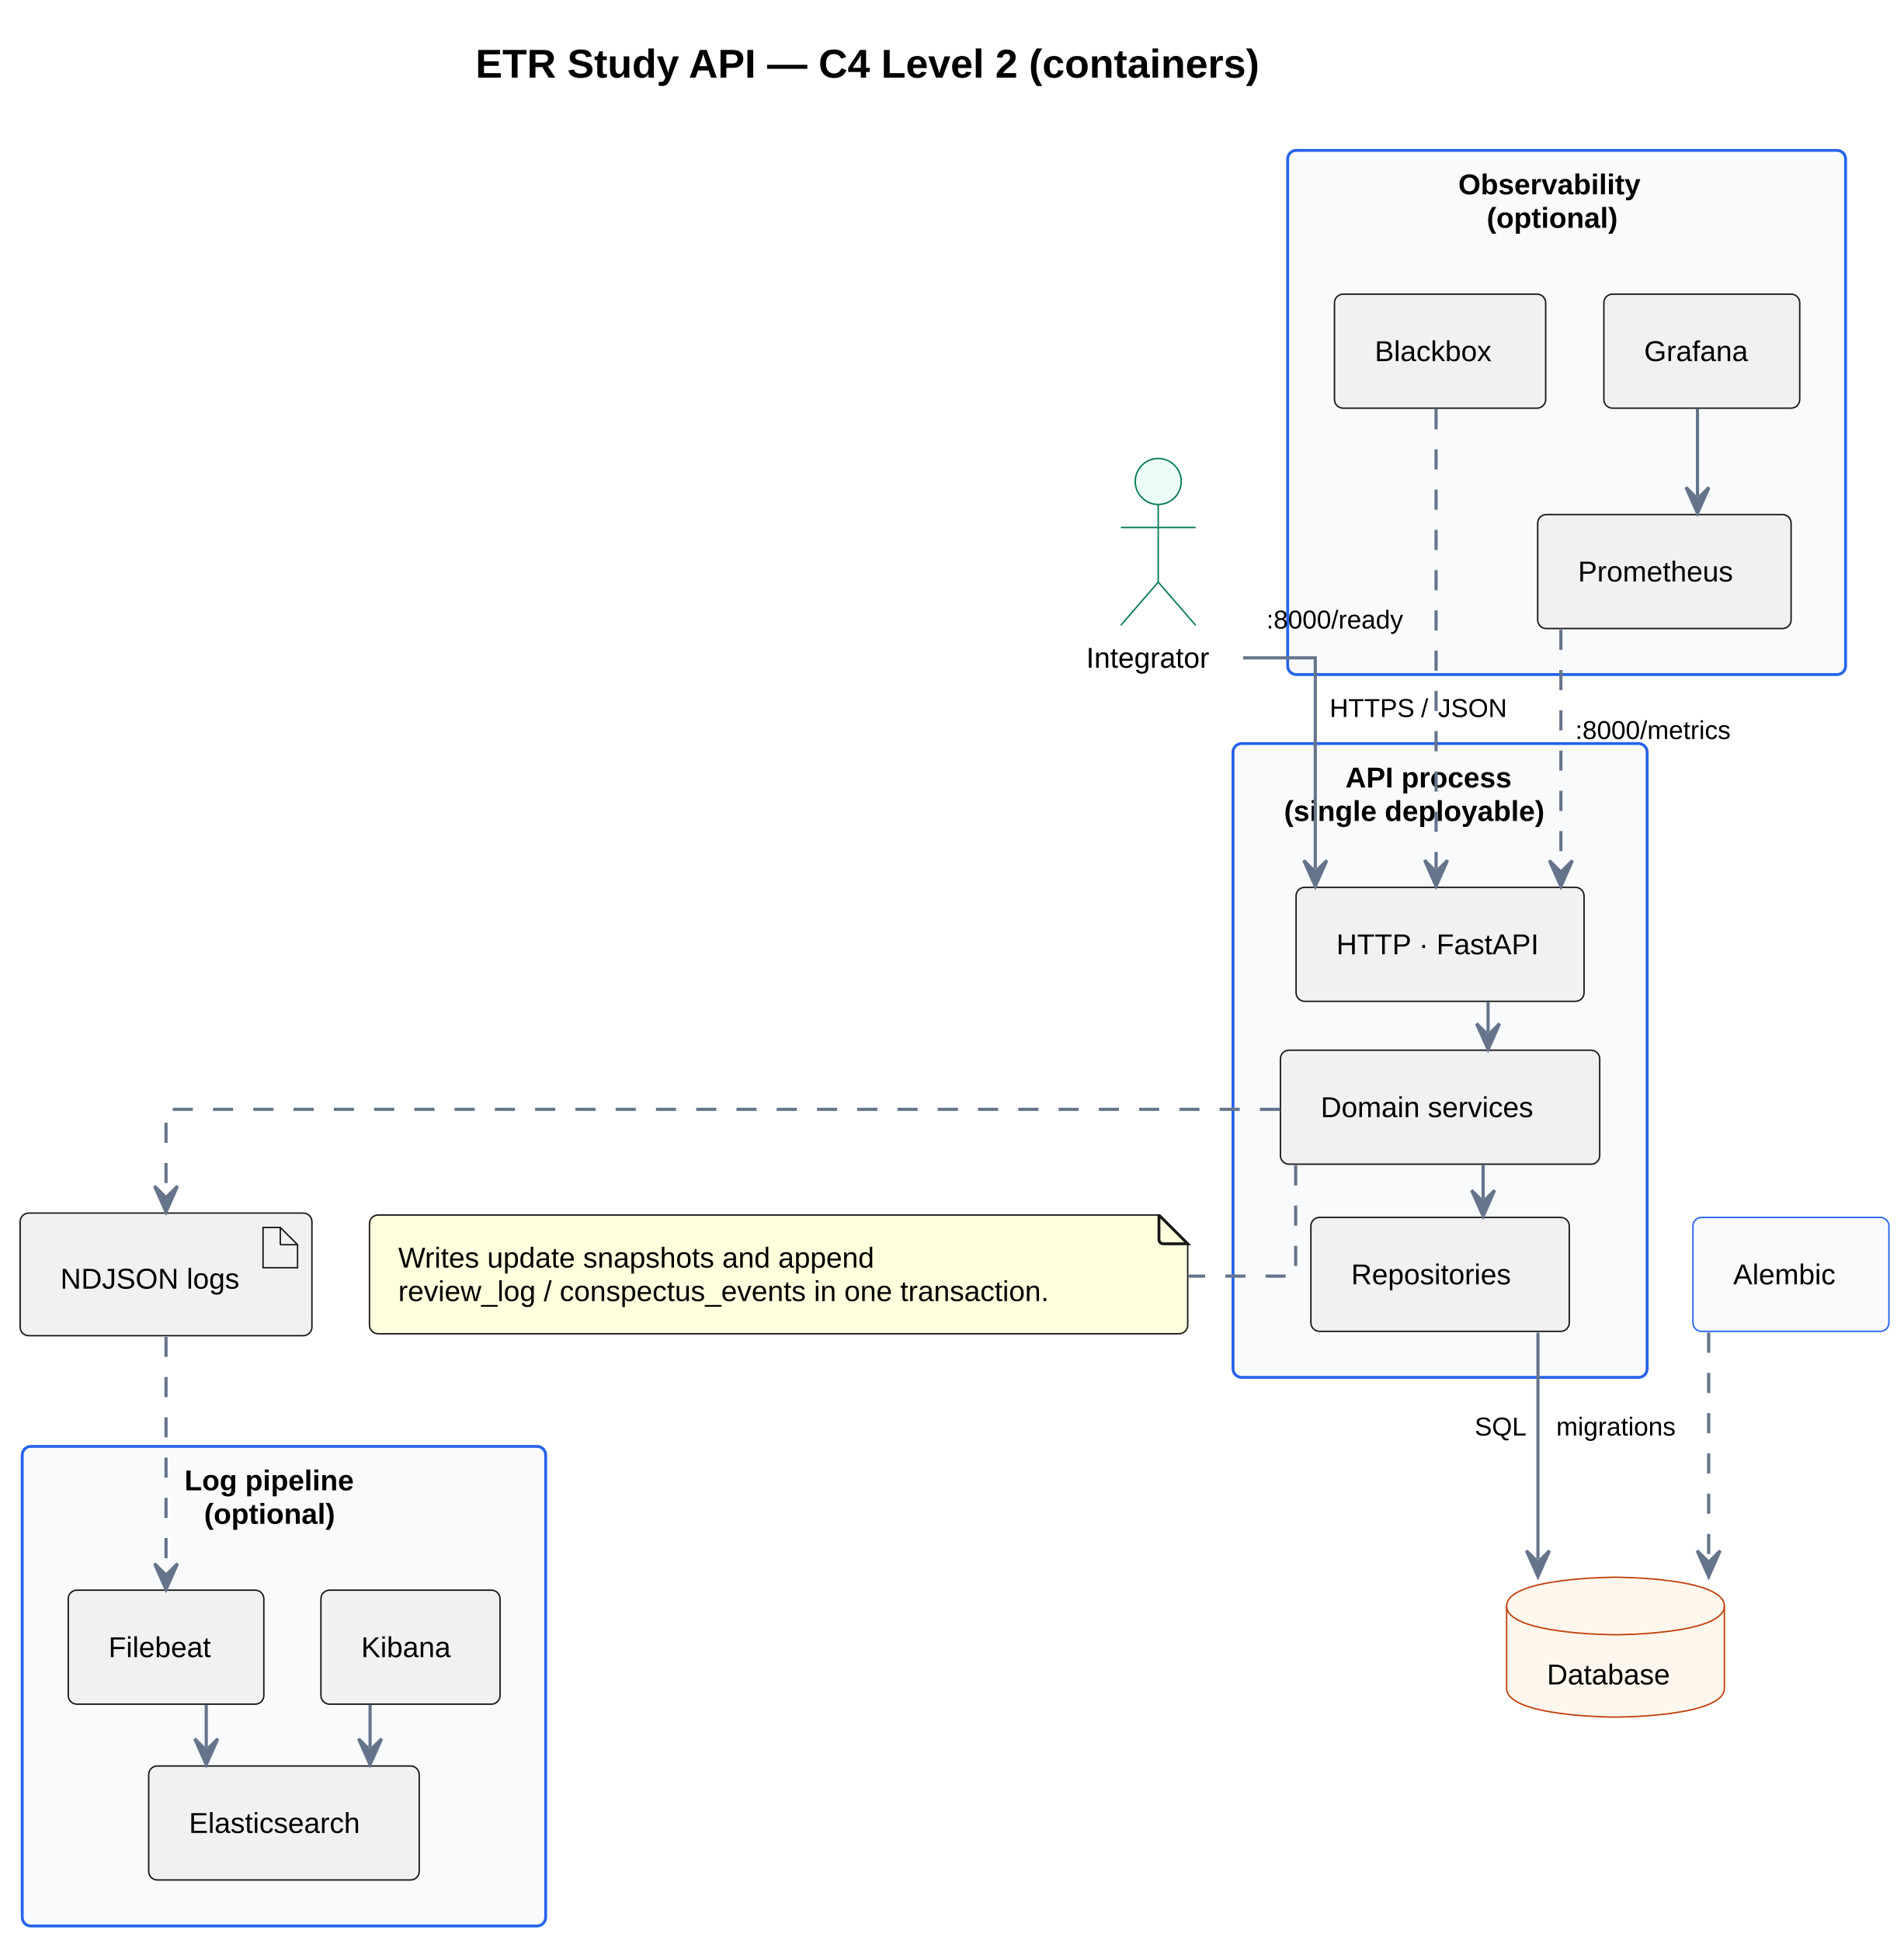
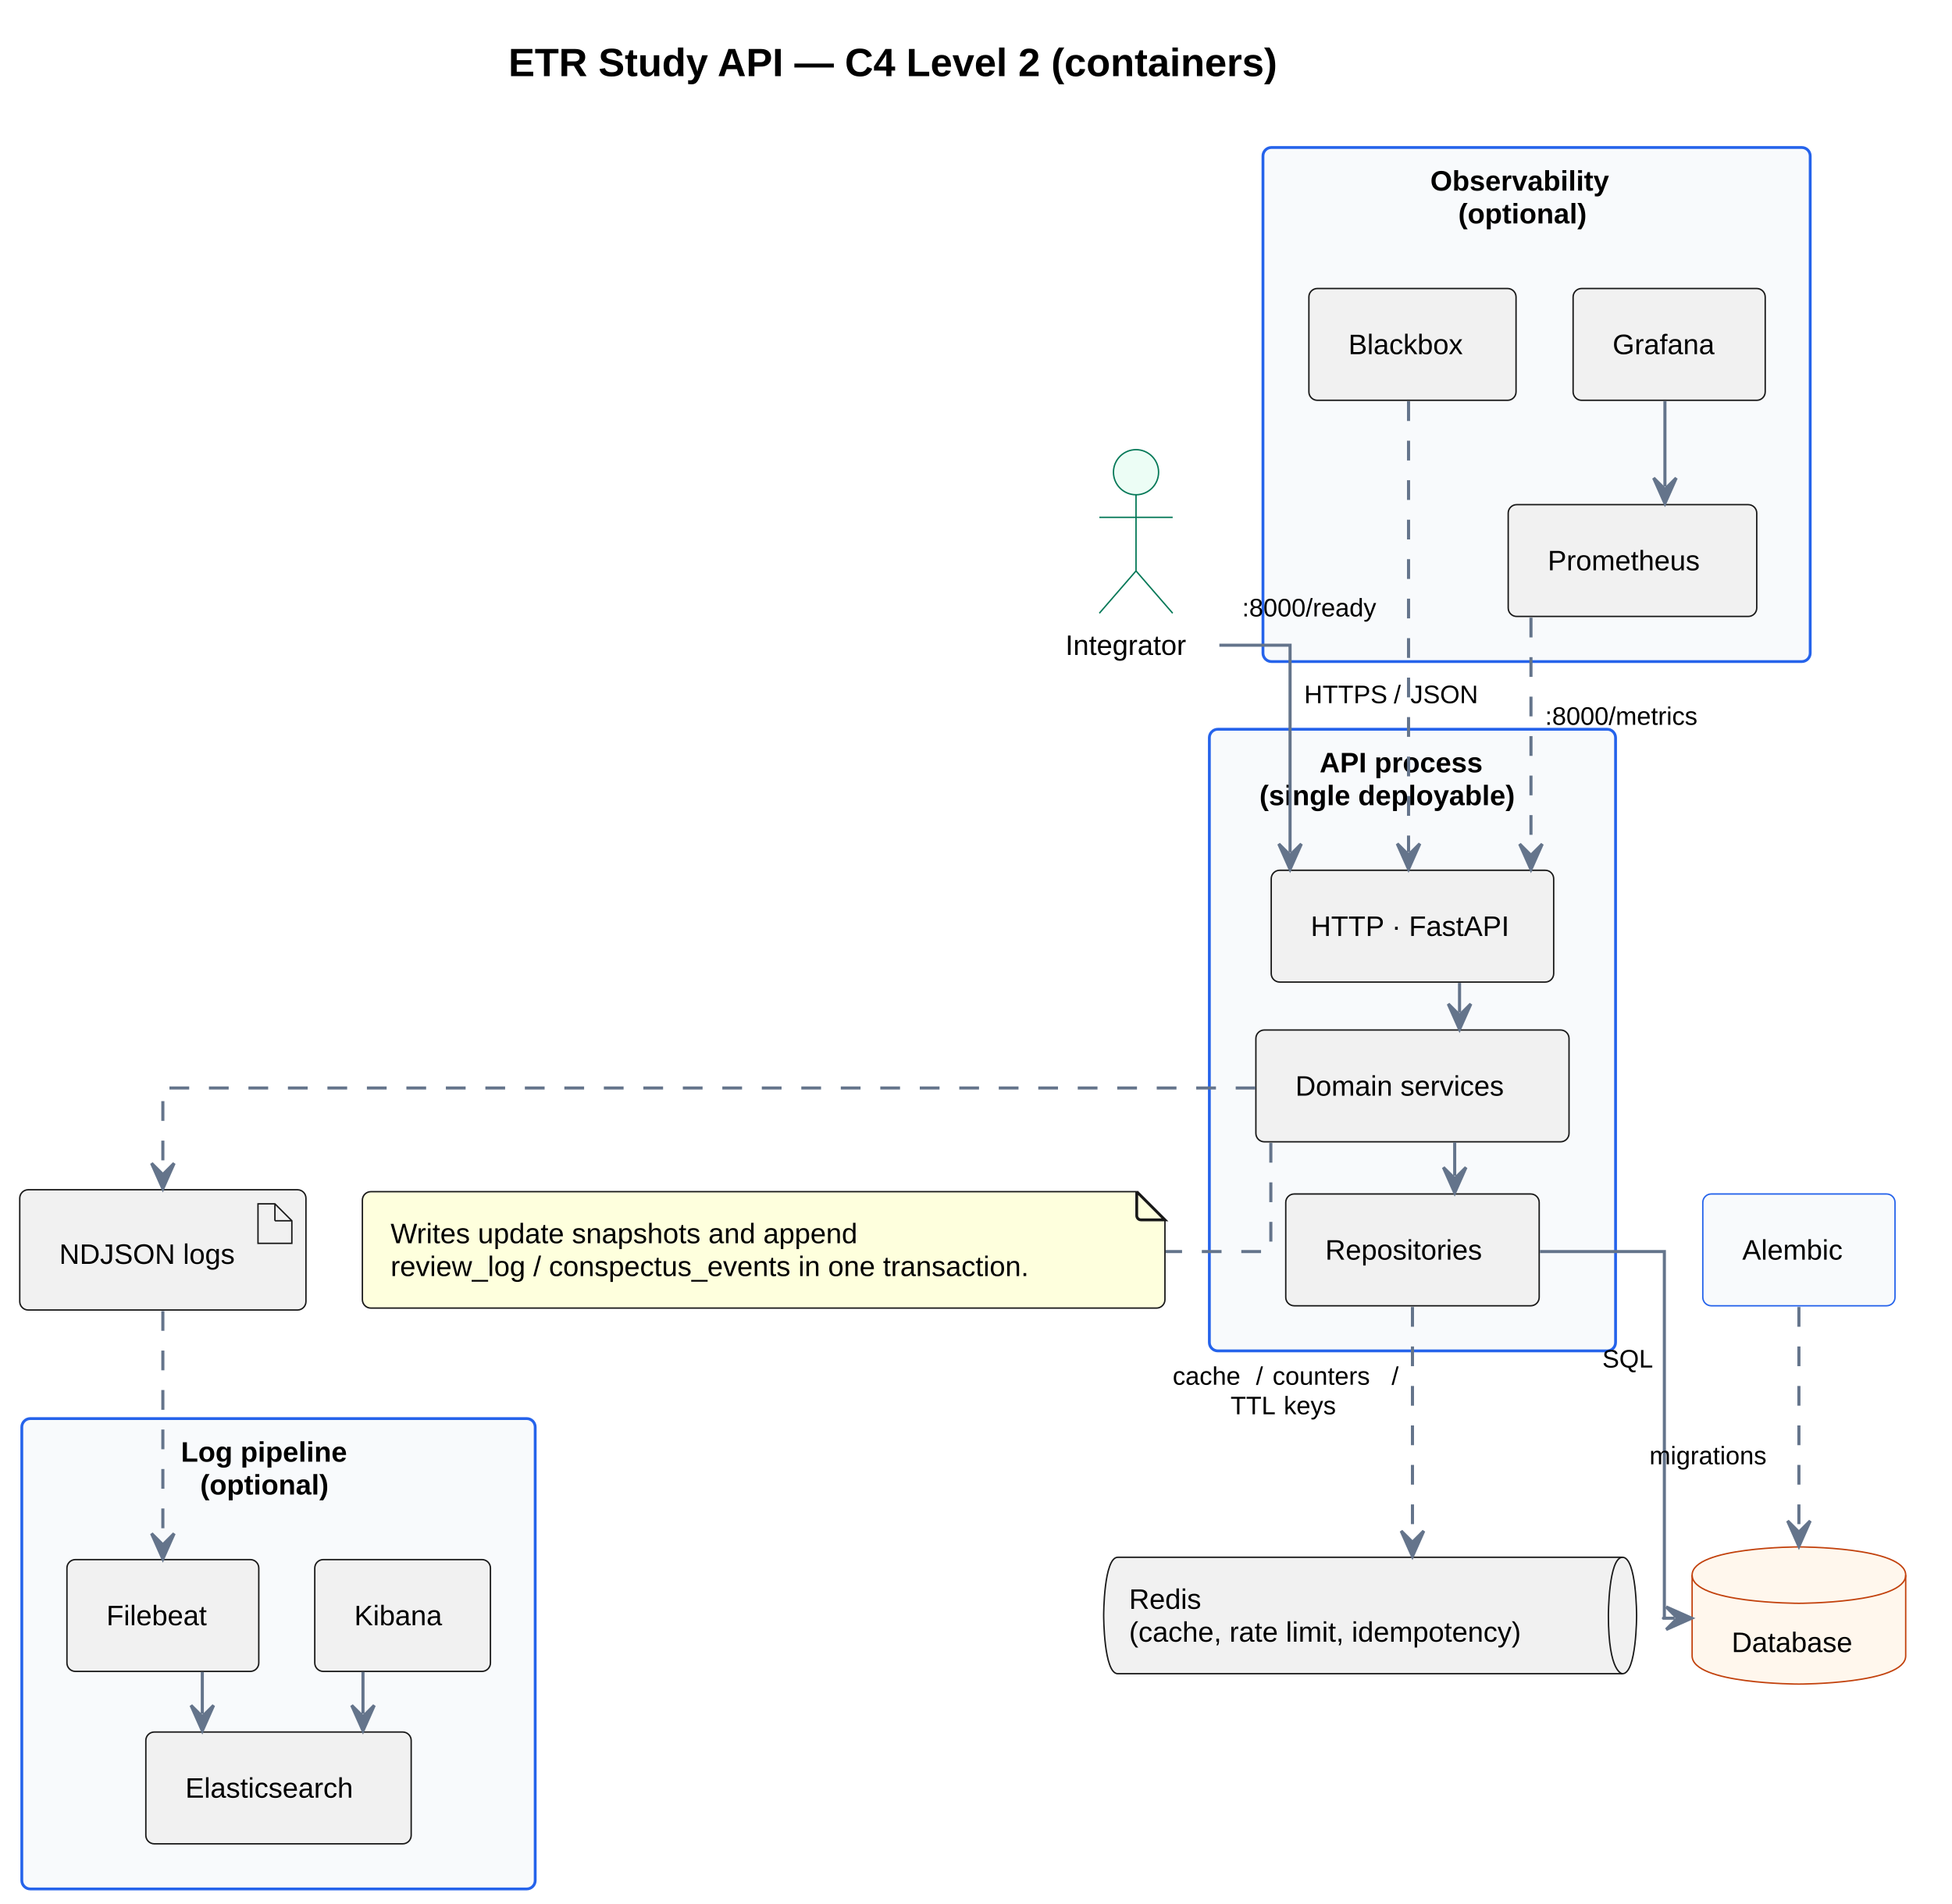
- <svg xmlns="http://www.w3.org/2000/svg" contentStyleType="text/css" data-diagram-type="DESCRIPTION" height="675px" preserveAspectRatio="none" style="width:662px;height:675px;background:#FFFFFF;" version="1.1" viewBox="0 0 662 675" width="662px" zoomAndPan="magnify">
+ <svg xmlns="http://www.w3.org/2000/svg" contentStyleType="text/css" data-diagram-type="DESCRIPTION" height="675px" preserveAspectRatio="none" style="width:692px;height:675px;background:#FFFFFF;" version="1.1" viewBox="0 0 692 675" width="692px" zoomAndPan="magnify">
  <defs />
  <g>
    <g class="title" data-source-line="44">
-       <text fill="#000000" font-family="'Arial'" font-size="14" font-weight="bold" lengthAdjust="spacing" textLength="318.117" x="165.34" y="26.995">ETR Study API — C4 Level 2 (containers)</text>
+       <text fill="#000000" font-family="'Arial'" font-size="14" font-weight="bold" lengthAdjust="spacing" textLength="318.117" x="180.234" y="26.995">ETR Study API — C4 Level 2 (containers)</text>
    </g>
    <g class="cluster" data-qualified-name="Proc" data-source-line="50" id="ent0003">
      <rect fill="#F8FAFC" height="220.42" rx="3" ry="3" style="stroke:#2563EB;stroke-width:1;" width="144" x="428.73" y="258.577" />
      <text fill="#000000" font-family="'Arial'" font-size="10" font-weight="bold" lengthAdjust="spacing" textLength="65.845" x="467.808" y="273.859">API process</text>
      <text fill="#000000" font-family="'Arial'" font-size="10" font-weight="bold" lengthAdjust="spacing" textLength="108.52" x="446.47" y="285.5">(single deployable)</text>
    </g>
-     <g class="cluster" data-qualified-name="Obs" data-source-line="61" id="ent0011">
+     <g class="cluster" data-qualified-name="Obs" data-source-line="62" id="ent0012">
      <rect fill="#F8FAFC" height="182.28" rx="3" ry="3" style="stroke:#2563EB;stroke-width:1;" width="194" x="447.73" y="52.297" />
      <text fill="#000000" font-family="'Arial'" font-size="10" font-weight="bold" lengthAdjust="spacing" textLength="75.332" x="507.064" y="67.579">Observability</text>
      <text fill="#000000" font-family="'Arial'" font-size="10" font-weight="bold" lengthAdjust="spacing" textLength="55.542" x="516.959" y="79.22">(optional)</text>
    </g>
-     <g class="cluster" data-qualified-name="LogStack" data-source-line="67" id="ent0015">
+     <g class="cluster" data-qualified-name="LogStack" data-source-line="68" id="ent0016">
      <rect fill="#F8FAFC" height="166.78" rx="3" ry="3" style="stroke:#2563EB;stroke-width:1;" width="182" x="7.73" y="502.997" />
      <text fill="#000000" font-family="'Arial'" font-size="10" font-weight="bold" lengthAdjust="spacing" textLength="69.165" x="64.147" y="518.279">Log pipeline</text>
      <text fill="#000000" font-family="'Arial'" font-size="10" font-weight="bold" lengthAdjust="spacing" textLength="55.542" x="70.959" y="529.92">(optional)</text>
    </g>
    <g class="entity" data-qualified-name="Proc.Http" data-source-line="51" id="ent0004">
      <rect fill="#F1F1F1" height="39.641" rx="3" ry="3" style="stroke:#181818;stroke-width:0.5;" width="100.134" x="450.66" y="308.577" />
      <text fill="#000000" font-family="'Arial'" font-size="10" lengthAdjust="spacing" textLength="72.134" x="464.66" y="331.859">HTTP · FastAPI</text>
    </g>
    <g class="entity" data-qualified-name="Proc.App" data-source-line="52" id="ent0005">
      <rect fill="#F1F1F1" height="39.641" rx="3" ry="3" style="stroke:#181818;stroke-width:0.5;" width="111.013" x="445.22" y="365.217" />
      <text fill="#000000" font-family="'Arial'" font-size="10" lengthAdjust="spacing" textLength="83.013" x="459.22" y="388.499">Domain services</text>
    </g>
    <g class="entity" data-qualified-name="Proc.Persist" data-source-line="53" id="ent0006">
      <rect fill="#F1F1F1" height="39.641" rx="3" ry="3" style="stroke:#181818;stroke-width:0.5;" width="89.846" x="455.81" y="423.357" />
      <text fill="#000000" font-family="'Arial'" font-size="10" lengthAdjust="spacing" textLength="61.846" x="469.81" y="446.639">Repositories</text>
    </g>
-     <g class="entity" data-qualified-name="Obs.Graf" data-source-line="62" id="ent0012">
+     <g class="entity" data-qualified-name="Obs.Graf" data-source-line="63" id="ent0013">
      <rect fill="#F1F1F1" height="39.641" rx="3" ry="3" style="stroke:#181818;stroke-width:0.5;" width="68.103" x="557.68" y="102.297" />
      <text fill="#000000" font-family="'Arial'" font-size="10" lengthAdjust="spacing" textLength="40.102" x="571.68" y="125.579">Grafana</text>
    </g>
-     <g class="entity" data-qualified-name="Obs.Prom" data-source-line="63" id="ent0013">
+     <g class="entity" data-qualified-name="Obs.Prom" data-source-line="64" id="ent0014">
      <rect fill="#F1F1F1" height="39.641" rx="3" ry="3" style="stroke:#181818;stroke-width:0.5;" width="88.112" x="534.67" y="178.937" />
      <text fill="#000000" font-family="'Arial'" font-size="10" lengthAdjust="spacing" textLength="60.112" x="548.67" y="202.219">Prometheus</text>
    </g>
-     <g class="entity" data-qualified-name="Obs.Bbx" data-source-line="64" id="ent0014">
+     <g class="entity" data-qualified-name="Obs.Bbx" data-source-line="65" id="ent0015">
      <rect fill="#F1F1F1" height="39.641" rx="3" ry="3" style="stroke:#181818;stroke-width:0.5;" width="73.439" x="464.01" y="102.297" />
      <text fill="#000000" font-family="'Arial'" font-size="10" lengthAdjust="spacing" textLength="45.44" x="478.01" y="125.579">Blackbox</text>
    </g>
-     <g class="entity" data-qualified-name="LogStack.ES" data-source-line="68" id="ent0016">
+     <g class="entity" data-qualified-name="LogStack.ES" data-source-line="69" id="ent0017">
      <rect fill="#F1F1F1" height="39.641" rx="3" ry="3" style="stroke:#181818;stroke-width:0.5;" width="94.069" x="51.7" y="614.137" />
      <text fill="#000000" font-family="'Arial'" font-size="10" lengthAdjust="spacing" textLength="66.069" x="65.7" y="637.419">Elasticsearch</text>
    </g>
-     <g class="entity" data-qualified-name="LogStack.Kib" data-source-line="69" id="ent0017">
+     <g class="entity" data-qualified-name="LogStack.Kib" data-source-line="70" id="ent0018">
      <rect fill="#F1F1F1" height="39.641" rx="3" ry="3" style="stroke:#181818;stroke-width:0.5;" width="62.277" x="111.59" y="552.997" />
      <text fill="#000000" font-family="'Arial'" font-size="10" lengthAdjust="spacing" textLength="34.277" x="125.59" y="576.279">Kibana</text>
    </g>
-     <g class="entity" data-qualified-name="LogStack.FB" data-source-line="70" id="ent0018">
+     <g class="entity" data-qualified-name="LogStack.FB" data-source-line="71" id="ent0019">
      <rect fill="#F1F1F1" height="39.641" rx="3" ry="3" style="stroke:#181818;stroke-width:0.5;" width="68.01" x="23.73" y="552.997" />
      <text fill="#000000" font-family="'Arial'" font-size="10" lengthAdjust="spacing" textLength="40.01" x="37.73" y="576.279">Filebeat</text>
    </g>
    <g class="entity" data-qualified-name="Client" data-source-line="48" id="ent0002">
      <ellipse cx="402.729" cy="167.437" fill="#ECFDF5" rx="8" ry="8" style="stroke:#047857;stroke-width:0.5;" />
      <path d="M402.729,175.437 L402.729,202.437 M389.729,183.437 L415.729,183.437 M402.729,202.437 L389.729,217.437 M402.729,202.437 L415.729,217.437" fill="none" style="stroke:#047857;stroke-width:0.5;" />
      <text fill="#000000" font-family="'Arial'" font-size="10" lengthAdjust="spacing" textLength="50.098" x="377.68" y="232.219">Integrator</text>
    </g>
    <g class="entity" data-qualified-name="Db" data-source-line="58" id="ent0009">
-       <path d="M523.87,558.497 C523.87,548.497 561.727,548.497 561.727,548.497 C561.727,548.497 599.585,548.497 599.585,558.497 L599.585,587.138 C599.585,597.138 561.727,597.138 561.727,597.138 C561.727,597.138 523.87,597.138 523.87,587.138 L523.87,558.497" fill="#FFF7ED" style="stroke:#C2410C;stroke-width:0.5;" />
-       <path d="M523.87,558.497 C523.87,568.497 561.727,568.497 561.727,568.497 C561.727,568.497 599.585,568.497 599.585,558.497" fill="none" style="stroke:#C2410C;stroke-width:0.5;" />
-       <text fill="#000000" font-family="'Arial'" font-size="10" lengthAdjust="spacing" textLength="47.715" x="537.87" y="585.779">Database</text>
+       <path d="M599.87,558.497 C599.87,548.497 637.727,548.497 637.727,548.497 C637.727,548.497 675.585,548.497 675.585,558.497 L675.585,587.138 C675.585,597.138 637.727,597.138 637.727,597.138 C637.727,597.138 599.87,597.138 599.87,587.138 L599.87,558.497" fill="#FFF7ED" style="stroke:#C2410C;stroke-width:0.5;" />
+       <path d="M599.87,558.497 C599.87,568.497 637.727,568.497 637.727,568.497 C637.727,568.497 675.585,568.497 675.585,558.497" fill="none" style="stroke:#C2410C;stroke-width:0.5;" />
+       <text fill="#000000" font-family="'Arial'" font-size="10" lengthAdjust="spacing" textLength="47.715" x="613.87" y="585.779">Database</text>
    </g>
-     <g class="entity" data-qualified-name="Mig" data-source-line="59" id="ent0010">
-       <rect fill="#F8FAFC" height="39.641" rx="3" ry="3" style="stroke:#2563EB;stroke-width:0.5;" width="68.137" x="588.66" y="423.357" />
-       <text fill="#000000" font-family="'Arial'" font-size="10" lengthAdjust="spacing" textLength="40.137" x="602.66" y="446.639">Alembic</text>
+     <g class="entity" data-qualified-name="Redis" data-source-line="59" id="ent0010">
+       <path d="M396.26,552.177 L575.193,552.177 C580.193,552.177 580.193,572.817 580.193,572.817 C580.193,572.817 580.193,593.458 575.193,593.458 L396.26,593.458 C391.26,593.458 391.26,572.817 391.26,572.817 C391.26,572.817 391.26,552.177 396.26,552.177" fill="#F1F1F1" style="stroke:#181818;stroke-width:0.5;" />
+       <path d="M575.193,552.177 C570.193,552.177 570.193,572.817 570.193,572.817 C570.193,593.458 575.193,593.458 575.193,593.458" fill="none" style="stroke:#181818;stroke-width:0.5;" />
+       <text fill="#000000" font-family="'Arial'" font-size="10" lengthAdjust="spacing" textLength="27.436" x="400.26" y="570.459">Redis</text>
+       <text fill="#000000" font-family="'Arial'" font-size="10" lengthAdjust="spacing" textLength="160.933" x="400.26" y="582.1">(cache, rate limit, idempotency)</text>
    </g>
-     <g class="entity" data-qualified-name="LogFile" data-source-line="73" id="ent0019">
+     <g class="entity" data-qualified-name="Mig" data-source-line="60" id="ent0011">
+       <rect fill="#F8FAFC" height="39.641" rx="3" ry="3" style="stroke:#2563EB;stroke-width:0.5;" width="68.137" x="603.66" y="423.357" />
+       <text fill="#000000" font-family="'Arial'" font-size="10" lengthAdjust="spacing" textLength="40.137" x="617.66" y="446.639">Alembic</text>
+     </g>
+     <g class="entity" data-qualified-name="LogFile" data-source-line="74" id="ent0020">
      <rect fill="#F1F1F1" height="42.641" rx="3" ry="3" style="stroke:#181818;stroke-width:0.5;" width="101.462" x="7" y="421.857" />
      <polygon fill="#F1F1F1" points="91.462,426.857,91.462,440.857,103.462,440.857,103.462,432.857,97.462,426.857,91.462,426.857" style="stroke:#181818;stroke-width:0.5;" />
      <line style="stroke:#181818;stroke-width:0.5;" x1="97.462" x2="97.462" y1="426.857" y2="432.857" />
      <line style="stroke:#181818;stroke-width:0.5;" x1="103.462" x2="97.462" y1="432.857" y2="432.857" />
      <text fill="#000000" font-family="'Arial'" font-size="10" lengthAdjust="spacing" textLength="63.462" x="21" y="448.139">NDJSON logs</text>
    </g>
-     <g class="entity" data-qualified-name="GMN32" data-source-line="91" id="ent0033">
+     <g class="entity" data-qualified-name="GMN34" data-source-line="93" id="ent0035">
      <path d="M128.47,425.537 L128.47,460.818 A3,3 0 0 0 131.47,463.818 L409.983,463.818 A3,3 0 0 0 412.983,460.818 L412.983,432.537 L402.983,422.537 L131.47,422.537 A3,3 0 0 0 128.47,425.537" fill="#FEFFDD" style="stroke:#181818;stroke-width:0.5;" />
      <path d="M402.983,422.537 L402.983,431.037 A1.5,1.5 0 0 0 404.483,432.537 L412.983,432.537 L402.983,422.537" fill="#FEFFDD" style="stroke:#181818;stroke-width:1;" />
      <text fill="#000000" font-family="'Arial'" font-size="10" lengthAdjust="spacing" textLength="187.305" x="138.47" y="440.819">Writes update snapshots and append</text>
      <text fill="#000000" font-family="'Arial'" font-size="10" lengthAdjust="spacing" textLength="255.513" x="138.47" y="452.46">review_log / conspectus_events in one transaction.</text>
    </g>
-     <g class="link" data-entity-1="ent0004" data-entity-2="ent0005" data-link-type="dependency" data-source-line="76" id="lnk21">
+     <g class="link" data-entity-1="ent0004" data-entity-2="ent0005" data-link-type="dependency" data-source-line="77" id="lnk22">
      <path d="M517.42,348.527 C517.42,353.867 517.42,353.637 517.42,358.967" fill="none" id="Http-to-App" style="stroke:#64748B;stroke-width:1.1;" />
      <polygon fill="#64748B" points="517.42,364.967,521.42,355.967,517.42,359.967,513.42,355.967,517.42,364.967" style="stroke:#64748B;stroke-width:1.1;" />
    </g>
-     <g class="link" data-entity-1="ent0005" data-entity-2="ent0006" data-link-type="dependency" data-source-line="77" id="lnk22">
+     <g class="link" data-entity-1="ent0005" data-entity-2="ent0006" data-link-type="dependency" data-source-line="78" id="lnk23">
      <path d="M515.7,405.047 C515.7,410.827 515.7,411.137 515.7,416.937" fill="none" id="App-to-Persist" style="stroke:#64748B;stroke-width:1.1;" />
      <polygon fill="#64748B" points="515.7,422.937,519.7,413.937,515.7,417.937,511.7,413.937,515.7,422.937" style="stroke:#64748B;stroke-width:1.1;" />
    </g>
-     <g class="link" data-entity-1="ent0002" data-entity-2="ent0004" data-link-type="dependency" data-source-line="75" id="lnk20">
+     <g class="link" data-entity-1="ent0002" data-entity-2="ent0004" data-link-type="dependency" data-source-line="76" id="lnk21">
      <path d="M432.27,228.777 C445.14,228.777 457.34,228.777 457.34,228.777 C457.34,228.777 457.34,273.127 457.34,302.237" fill="none" id="Client-to-Http" style="stroke:#64748B;stroke-width:1.1;" />
      <polygon fill="#64748B" points="457.34,308.237,461.34,299.237,457.34,303.237,453.34,299.237,457.34,308.237" style="stroke:#64748B;stroke-width:1.1;" />
      <text fill="#000000" font-family="'Arial'" font-size="9" lengthAdjust="spacing" textLength="28.903" x="462.34" y="249.331">HTTPS</text>
      <text fill="#000000" font-family="'Arial'" font-size="9" lengthAdjust="spacing" textLength="2.861" x="491.243" y="249.331"> </text>
      <text fill="#000000" font-family="'Arial'" font-size="9" lengthAdjust="spacing" textLength="3.032" x="494.104" y="249.331">/</text>
      <text fill="#000000" font-family="'Arial'" font-size="9" lengthAdjust="spacing" textLength="2.861" x="497.136" y="249.331"> </text>
      <text fill="#000000" font-family="'Arial'" font-size="9" lengthAdjust="spacing" textLength="22.184" x="499.997" y="249.331">JSON</text>
    </g>
-     <g class="link" data-entity-1="ent0006" data-entity-2="ent0009" data-link-type="dependency" data-source-line="78" id="lnk23">
-       <path d="M534.76,463.427 C534.76,486.367 534.76,517.717 534.76,542.277" fill="none" id="Persist-to-Db" style="stroke:#64748B;stroke-width:1.1;" />
-       <polygon fill="#64748B" points="534.76,548.277,538.76,539.277,534.76,543.277,530.76,539.277,534.76,548.277" style="stroke:#64748B;stroke-width:1.1;" />
-       <text fill="#000000" font-family="'Arial'" font-size="9" lengthAdjust="spacing" textLength="17.811" x="512.76" y="499.211">SQL</text>
+     <g class="link" data-entity-1="ent0006" data-entity-2="ent0009" data-link-type="dependency" data-source-line="79" id="lnk24">
+       <path d="M545.91,443.777 C568.06,443.777 590.03,443.777 590.03,443.777 C590.03,443.777 590.03,573.777 590.03,573.777 C590.03,573.777 588.02,573.777 593.69,573.777" fill="none" id="Persist-to-Db" style="stroke:#64748B;stroke-width:1.1;" />
+       <polygon fill="#64748B" points="599.69,573.777,590.69,569.777,594.69,573.777,590.69,577.777,599.69,573.777" style="stroke:#64748B;stroke-width:1.1;" />
+       <text fill="#000000" font-family="'Arial'" font-size="9" lengthAdjust="spacing" textLength="17.811" x="568.03" y="484.891">SQL</text>
    </g>
-     <g class="link" data-entity-1="ent0010" data-entity-2="ent0009" data-link-type="dependency" data-source-line="79" id="lnk24">
-       <path d="M594.12,463.427 C594.12,486.367 594.12,517.717 594.12,542.277" fill="none" id="Mig-to-Db" style="stroke:#64748B;stroke-width:1.1;stroke-dasharray:7,7;" />
-       <polygon fill="#64748B" points="594.12,548.277,598.12,539.277,594.12,543.277,590.12,539.277,594.12,548.277" style="stroke:#64748B;stroke-width:1.1;" />
-       <text fill="#000000" font-family="'Arial'" font-size="9" lengthAdjust="spacing" textLength="48.124" x="541.12" y="499.211">migrations</text>
+     <g class="link" data-entity-1="ent0006" data-entity-2="ent0010" data-link-type="dependency" data-source-line="80" id="lnk25">
+       <path d="M500.73,463.427 C500.73,487.507 500.73,521.467 500.73,545.847" fill="none" id="Persist-to-Redis" style="stroke:#64748B;stroke-width:1.1;stroke-dasharray:7,7;" />
+       <polygon fill="#64748B" points="500.73,551.847,504.73,542.847,500.73,546.847,496.73,542.847,500.73,551.847" style="stroke:#64748B;stroke-width:1.1;" />
+       <text fill="#000000" font-family="'Arial'" font-size="9" lengthAdjust="spacing" textLength="26.653" x="415.73" y="490.991">cache</text>
+       <text fill="#000000" font-family="'Arial'" font-size="9" lengthAdjust="spacing" textLength="2.861" x="442.383" y="490.991"> </text>
+       <text fill="#000000" font-family="'Arial'" font-size="9" lengthAdjust="spacing" textLength="3.032" x="445.244" y="490.991">/</text>
+       <text fill="#000000" font-family="'Arial'" font-size="9" lengthAdjust="spacing" textLength="2.861" x="448.276" y="490.991"> </text>
+       <text fill="#000000" font-family="'Arial'" font-size="9" lengthAdjust="spacing" textLength="39.318" x="451.137" y="490.991">counters</text>
+       <text fill="#000000" font-family="'Arial'" font-size="9" lengthAdjust="spacing" textLength="2.861" x="490.455" y="490.991"> </text>
+       <text fill="#000000" font-family="'Arial'" font-size="9" lengthAdjust="spacing" textLength="3.032" x="493.315" y="490.991">/</text>
+       <text fill="#000000" font-family="'Arial'" font-size="9" lengthAdjust="spacing" textLength="16.009" x="436.222" y="501.467">TTL</text>
+       <text fill="#000000" font-family="'Arial'" font-size="9" lengthAdjust="spacing" textLength="2.861" x="452.231" y="501.467"> </text>
+       <text fill="#000000" font-family="'Arial'" font-size="9" lengthAdjust="spacing" textLength="20.764" x="455.092" y="501.467">keys</text>
    </g>
-     <g class="link" data-entity-1="ent0005" data-entity-2="ent0019" data-link-type="dependency" data-source-line="81" id="lnk25">
+     <g class="link" data-entity-1="ent0011" data-entity-2="ent0009" data-link-type="dependency" data-source-line="81" id="lnk26">
+       <path d="M637.73,463.427 C637.73,486.367 637.73,517.717 637.73,542.277" fill="none" id="Mig-to-Db" style="stroke:#64748B;stroke-width:1.1;stroke-dasharray:7,7;" />
+       <polygon fill="#64748B" points="637.73,548.277,641.73,539.277,637.73,543.277,633.73,539.277,637.73,548.277" style="stroke:#64748B;stroke-width:1.1;" />
+       <text fill="#000000" font-family="'Arial'" font-size="9" lengthAdjust="spacing" textLength="48.124" x="584.73" y="519.211">migrations</text>
+     </g>
+     <g class="link" data-entity-1="ent0005" data-entity-2="ent0020" data-link-type="dependency" data-source-line="83" id="lnk27">
      <path d="M445.07,385.777 C326.09,385.777 57.73,385.777 57.73,385.777 C57.73,385.777 57.73,399.217 57.73,415.477" fill="none" id="App-to-LogFile" style="stroke:#64748B;stroke-width:1.1;stroke-dasharray:7,7;" />
      <polygon fill="#64748B" points="57.73,421.477,61.73,412.477,57.73,416.477,53.73,412.477,57.73,421.477" style="stroke:#64748B;stroke-width:1.1;" />
    </g>
-     <g class="link" data-entity-1="ent0019" data-entity-2="ent0018" data-link-type="dependency" data-source-line="82" id="lnk26">
+     <g class="link" data-entity-1="ent0020" data-entity-2="ent0019" data-link-type="dependency" data-source-line="84" id="lnk28">
      <path d="M57.73,464.877 C57.73,489.377 57.73,522.937 57.73,546.757" fill="none" id="LogFile-to-FB" style="stroke:#64748B;stroke-width:1.1;stroke-dasharray:7,7;" />
      <polygon fill="#64748B" points="57.73,552.757,61.73,543.757,57.73,547.757,53.73,543.757,57.73,552.757" style="stroke:#64748B;stroke-width:1.1;" />
    </g>
-     <g class="link" data-entity-1="ent0018" data-entity-2="ent0016" data-link-type="dependency" data-source-line="83" id="lnk27">
+     <g class="link" data-entity-1="ent0019" data-entity-2="ent0017" data-link-type="dependency" data-source-line="85" id="lnk29">
      <path d="M71.72,592.837 C71.72,599.527 71.72,600.977 71.72,607.687" fill="none" id="FB-to-ES" style="stroke:#64748B;stroke-width:1.1;" />
      <polygon fill="#64748B" points="71.72,613.687,75.72,604.687,71.72,608.687,67.72,604.687,71.72,613.687" style="stroke:#64748B;stroke-width:1.1;" />
    </g>
-     <g class="link" data-entity-1="ent0017" data-entity-2="ent0016" data-link-type="dependency" data-source-line="84" id="lnk28">
+     <g class="link" data-entity-1="ent0018" data-entity-2="ent0017" data-link-type="dependency" data-source-line="86" id="lnk30">
      <path d="M128.68,592.837 C128.68,599.527 128.68,600.977 128.68,607.687" fill="none" id="Kib-to-ES" style="stroke:#64748B;stroke-width:1.1;" />
      <polygon fill="#64748B" points="128.68,613.687,132.68,604.687,128.68,608.687,124.68,604.687,128.68,613.687" style="stroke:#64748B;stroke-width:1.1;" />
    </g>
-     <g class="link" data-entity-1="ent0012" data-entity-2="ent0013" data-link-type="dependency" data-source-line="86" id="lnk29">
+     <g class="link" data-entity-1="ent0013" data-entity-2="ent0014" data-link-type="dependency" data-source-line="88" id="lnk31">
      <path d="M590.23,142.247 C590.23,153.427 590.23,161.287 590.23,172.487" fill="none" id="Graf-to-Prom" style="stroke:#64748B;stroke-width:1.1;" />
      <polygon fill="#64748B" points="590.23,178.487,594.23,169.487,590.23,173.487,586.23,169.487,590.23,178.487" style="stroke:#64748B;stroke-width:1.1;" />
    </g>
-     <g class="link" data-entity-1="ent0013" data-entity-2="ent0004" data-link-type="dependency" data-source-line="87" id="lnk30">
+     <g class="link" data-entity-1="ent0014" data-entity-2="ent0004" data-link-type="dependency" data-source-line="89" id="lnk32">
      <path d="M542.74,219.007 C542.74,243.367 542.74,277.987 542.74,302.277" fill="none" id="Prom-to-Http" style="stroke:#64748B;stroke-width:1.1;stroke-dasharray:7,7;" />
      <polygon fill="#64748B" points="542.74,308.277,546.74,299.277,542.74,303.277,538.74,299.277,542.74,308.277" style="stroke:#64748B;stroke-width:1.1;" />
      <text fill="#000000" font-family="'Arial'" font-size="9" lengthAdjust="spacing" textLength="62.64" x="547.74" y="257.001">:8000/metrics</text>
    </g>
-     <g class="link" data-entity-1="ent0014" data-entity-2="ent0004" data-link-type="dependency" data-source-line="88" id="lnk31">
+     <g class="link" data-entity-1="ent0015" data-entity-2="ent0004" data-link-type="dependency" data-source-line="90" id="lnk33">
      <path d="M499.34,142.267 C499.34,181.707 499.34,262.657 499.34,302.157" fill="none" id="Bbx-to-Http" style="stroke:#64748B;stroke-width:1.1;stroke-dasharray:7,7;" />
      <polygon fill="#64748B" points="499.34,308.157,503.34,299.157,499.34,303.157,495.34,299.157,499.34,308.157" style="stroke:#64748B;stroke-width:1.1;" />
      <text fill="#000000" font-family="'Arial'" font-size="9" lengthAdjust="spacing" textLength="54.76" x="440.34" y="218.571">:8000/ready</text>
    </g>
-     <g class="link" data-entity-1="ent0005" data-entity-2="ent0033" data-link-type="association" data-source-line="91" id="lnk34">
-       <path d="M450.52,405.247 C450.52,422.247 450.52,443.777 450.52,443.777 C450.52,443.777 435.08,443.777 413.26,443.777" fill="none" id="App-GMN32" style="stroke:#64748B;stroke-width:1.1;stroke-dasharray:7,7;" />
+     <g class="link" data-entity-1="ent0005" data-entity-2="ent0035" data-link-type="association" data-source-line="93" id="lnk36">
+       <path d="M450.52,405.247 C450.52,422.247 450.52,443.777 450.52,443.777 C450.52,443.777 435.08,443.777 413.26,443.777" fill="none" id="App-GMN34" style="stroke:#64748B;stroke-width:1.1;stroke-dasharray:7,7;" />
    </g>
  </g>
</svg>
